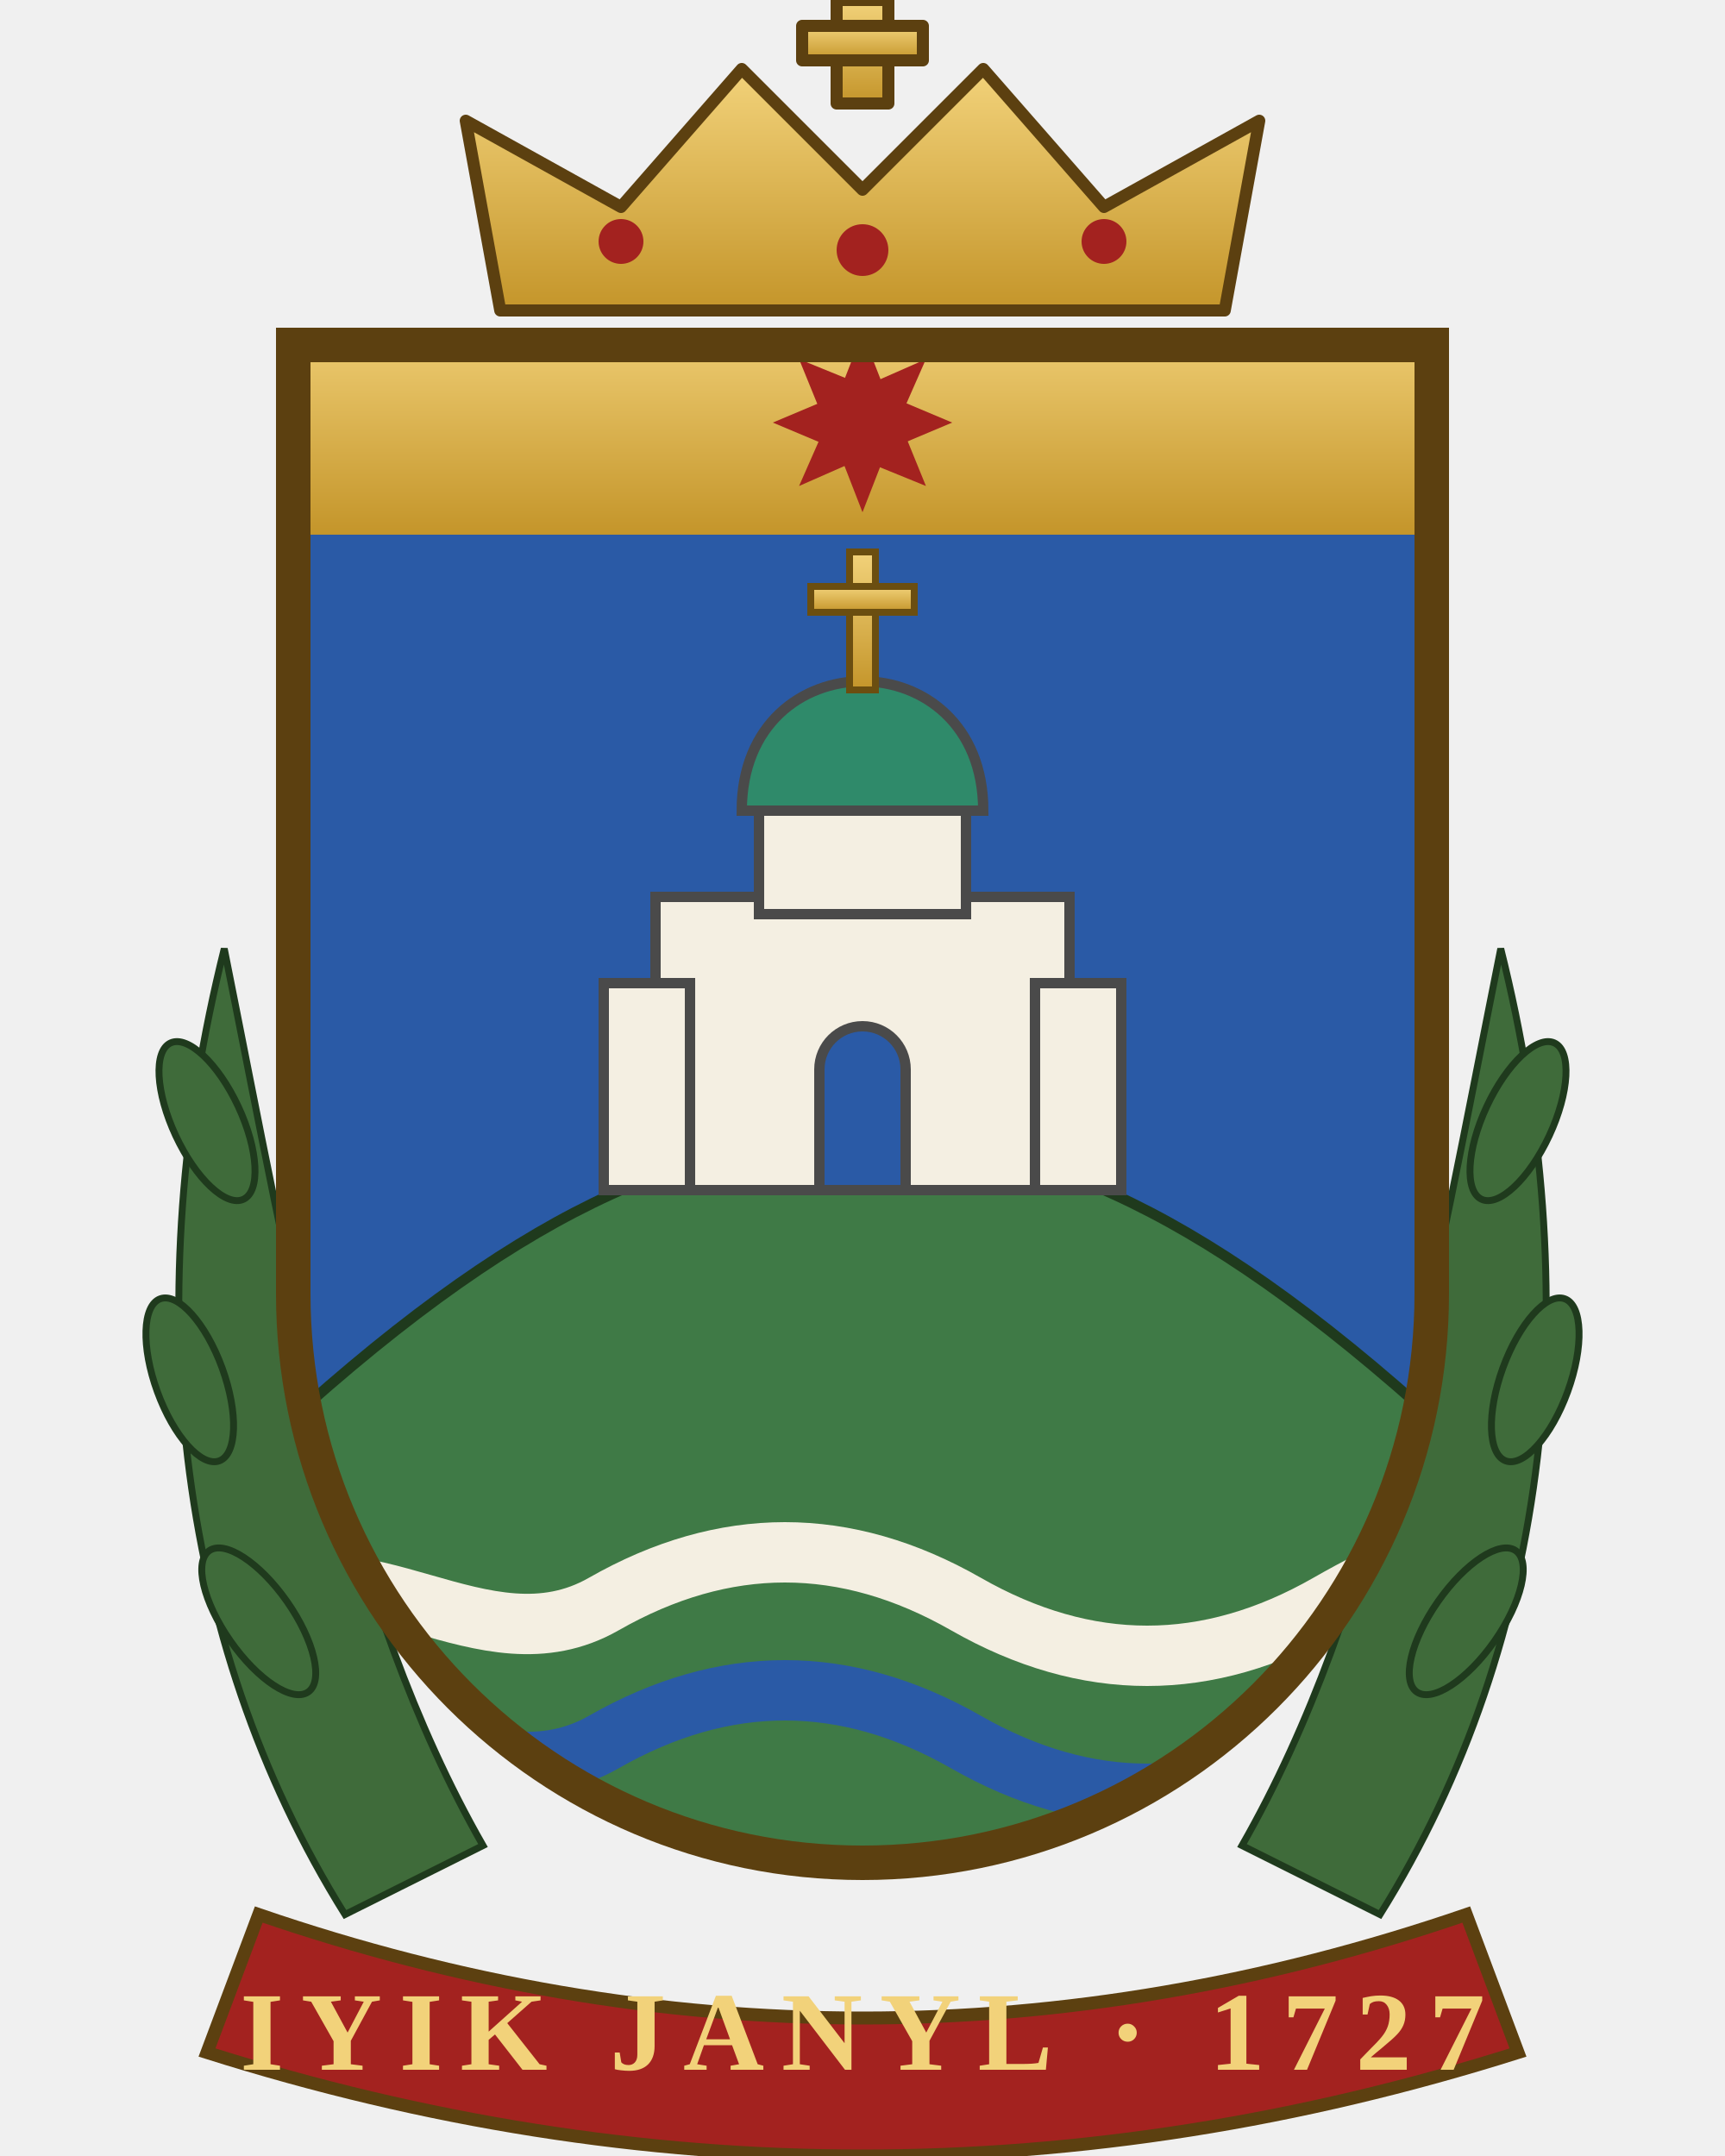
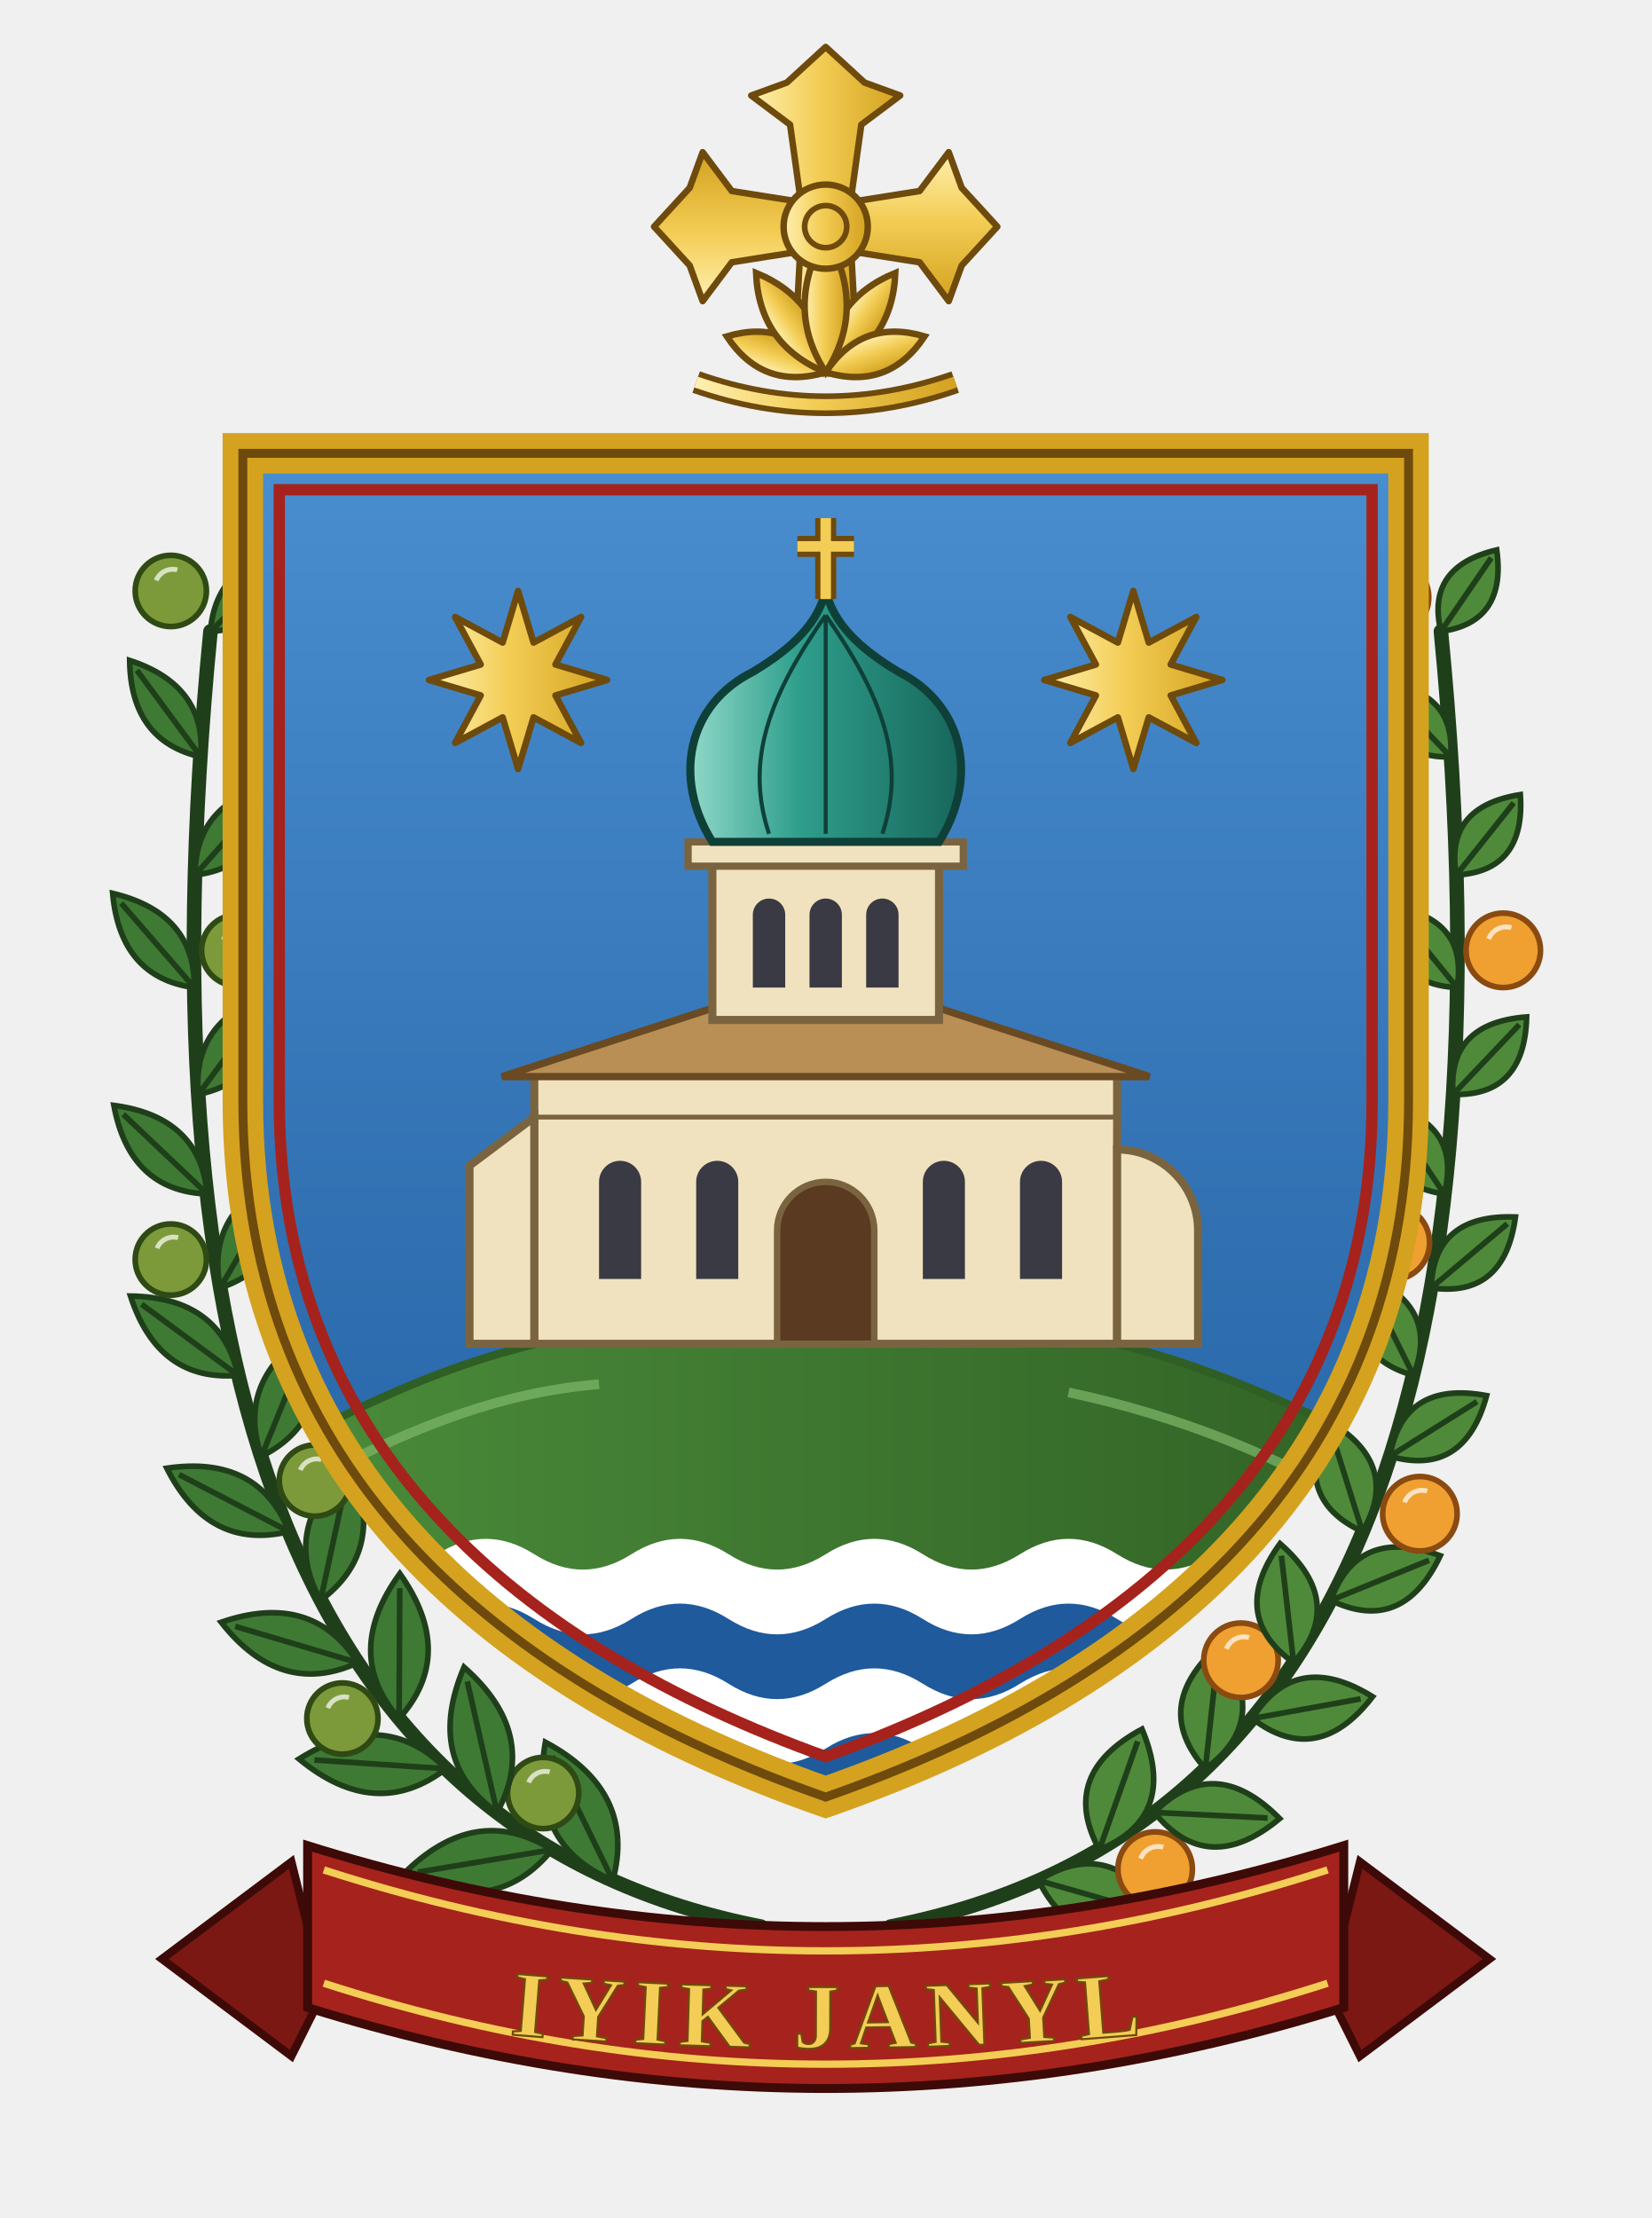
- <svg xmlns="http://www.w3.org/2000/svg" xmlns:xlink="http://www.w3.org/1999/xlink" viewBox="0 0 200 250" width="200" height="250">
+ <svg xmlns="http://www.w3.org/2000/svg" viewBox="18 14 204 274" width="204" height="274">
  <defs>
-     <clipPath id="sh">
-       <path d="M34 40 H166 V150 A66 66 0 0 1 34 150 Z" />
+     <linearGradient id="jaz" x1="0" y1="0" x2="0" y2="1">
+       <stop offset="0" stop-color="#4a8fd0" />
+       <stop offset="1" stop-color="#1e5a9c" />
+     </linearGradient>
+     <linearGradient id="jgold" x1="0" y1="0" x2="1" y2="0">
+       <stop offset="0" stop-color="#fff0b0" />
+       <stop offset=".45" stop-color="#f3cd55" />
+       <stop offset="1" stop-color="#d4a21f" />
+     </linearGradient>
+     <linearGradient id="jdome" x1="0" y1="0" x2="1" y2="0">
+       <stop offset="0" stop-color="#8fd8c8" />
+       <stop offset=".4" stop-color="#2f9e8c" />
+       <stop offset="1" stop-color="#17675b" />
+     </linearGradient>
+     <linearGradient id="jve" x1="0" y1="0" x2="1" y2="0">
+       <stop offset="0" stop-color="#4d8f3c" />
+       <stop offset="1" stop-color="#2f5f24" />
+     </linearGradient>
+     <clipPath id="jclip">
+       <path d="M48,70 H192 V150 C192,196 160,222 120,236 C80,222 48,196 48,150 Z" />
    </clipPath>
-     <linearGradient id="gold" x1="0" y1="0" x2="0" y2="1">
-       <stop offset="0" stop-color="#f2d27a" />
-       <stop offset="1" stop-color="#c4952a" />
-     </linearGradient>
  </defs>
-   <g fill="#3f6b3a" stroke="#1f3a1d" stroke-width=".8">
-     <path d="M40 222 C20 190 16 150 26 110 C34 150 40 186 56 214 Z" />
-     <path d="M160 222 C180 190 184 150 174 110 C166 150 160 186 144 214 Z" />
-     <g id="lf">
-       <ellipse cx="24" cy="130" rx="4" ry="10" transform="rotate(-25 24 130)" />
-       <ellipse cx="22" cy="160" rx="4" ry="10" transform="rotate(-20 22 160)" />
-       <ellipse cx="30" cy="188" rx="4" ry="10" transform="rotate(-35 30 188)" />
-     </g>
-     <use xlink:href="#lf" transform="translate(200 0) scale(-1 1)" />
+   <path d="M112.0,252.0 Q30.0,236.0 44.0,92.0" fill="none" stroke="#1f3f1a" stroke-width="1.8" stroke-linecap="round" />
+   <path d="M0,0 Q8.6,-7.5 19.0,0 Q8.6,7.5 0,0 Z M0,0 L17.1,0" transform="translate(93.7,246.3) rotate(-116.0)" fill="#3f7a35" stroke="#1f3f1a" stroke-width="0.7" />
+   <path d="M0,0 Q8.4,-7.4 18.7,0 Q8.4,7.4 0,0 Z M0,0 L16.8,0" transform="translate(86.2,242.5) rotate(-189.5)" fill="#3f7a35" stroke="#1f3f1a" stroke-width="0.7" />
+   <circle cx="85.1" cy="235.5" r="4.4" fill="#7c9a3a" stroke="#2f4a14" stroke-width="0.7" />
+   <path d="M83.3,234.2 a2.2,2.2 0 0 1 2.6,-1.3" fill="none" stroke="#fff" stroke-width="0.6" opacity=".7" />
+   <path d="M0,0 Q8.3,-7.3 18.4,0 Q8.3,7.3 0,0 Z M0,0 L16.6,0" transform="translate(79.4,237.9) rotate(-102.8)" fill="#3f7a35" stroke="#1f3f1a" stroke-width="0.7" />
+   <path d="M0,0 Q8.2,-7.2 18.2,0 Q8.2,7.2 0,0 Z M0,0 L16.3,0" transform="translate(73.1,232.5) rotate(-176.2)" fill="#3f7a35" stroke="#1f3f1a" stroke-width="0.7" />
+   <path d="M0,0 Q8.0,-7.1 17.9,0 Q8.0,7.1 0,0 Z M0,0 L16.1,0" transform="translate(67.3,226.3) rotate(-89.7)" fill="#3f7a35" stroke="#1f3f1a" stroke-width="0.7" />
+   <circle cx="60.3" cy="226.3" r="4.4" fill="#7c9a3a" stroke="#2f4a14" stroke-width="0.7" />
+   <path d="M58.5,225.0 a2.2,2.2 0 0 1 2.6,-1.3" fill="none" stroke="#fff" stroke-width="0.6" opacity=".7" />
+   <path d="M0,0 Q7.9,-6.9 17.6,0 Q7.9,6.9 0,0 Z M0,0 L15.8,0" transform="translate(62.2,219.4) rotate(-163.5)" fill="#3f7a35" stroke="#1f3f1a" stroke-width="0.7" />
+   <path d="M0,0 Q7.8,-6.8 17.3,0 Q7.8,6.8 0,0 Z M0,0 L15.6,0" transform="translate(57.6,211.7) rotate(-77.8)" fill="#3f7a35" stroke="#1f3f1a" stroke-width="0.7" />
+   <path d="M0,0 Q7.7,-6.7 17.0,0 Q7.7,6.7 0,0 Z M0,0 L15.3,0" transform="translate(53.7,203.2) rotate(-152.6)" fill="#3f7a35" stroke="#1f3f1a" stroke-width="0.7" />
+   <circle cx="56.9" cy="196.9" r="4.4" fill="#7c9a3a" stroke="#2f4a14" stroke-width="0.7" />
+   <path d="M55.1,195.6 a2.2,2.2 0 0 1 2.6,-1.3" fill="none" stroke="#fff" stroke-width="0.6" opacity=".7" />
+   <path d="M0,0 Q7.5,-6.6 16.8,0 Q7.5,6.6 0,0 Z M0,0 L15.1,0" transform="translate(50.3,193.9) rotate(-67.9)" fill="#3f7a35" stroke="#1f3f1a" stroke-width="0.7" />
+   <path d="M0,0 Q7.4,-6.5 16.5,0 Q7.4,6.5 0,0 Z M0,0 L14.8,0" transform="translate(47.4,183.9) rotate(-143.6)" fill="#3f7a35" stroke="#1f3f1a" stroke-width="0.7" />
+   <path d="M0,0 Q7.3,-6.4 16.2,0 Q7.3,6.4 0,0 Z M0,0 L14.6,0" transform="translate(45.2,173.1) rotate(-59.9)" fill="#3f7a35" stroke="#1f3f1a" stroke-width="0.7" />
+   <circle cx="39.1" cy="169.6" r="4.4" fill="#7c9a3a" stroke="#2f4a14" stroke-width="0.7" />
+   <path d="M37.4,168.2 a2.2,2.2 0 0 1 2.6,-1.3" fill="none" stroke="#fff" stroke-width="0.6" opacity=".7" />
+   <path d="M0,0 Q7.2,-6.3 15.9,0 Q7.2,6.3 0,0 Z M0,0 L14.3,0" transform="translate(43.6,161.5) rotate(-136.5)" fill="#3f7a35" stroke="#1f3f1a" stroke-width="0.7" />
+   <path d="M0,0 Q7.0,-6.2 15.6,0 Q7.0,6.2 0,0 Z M0,0 L14.1,0" transform="translate(42.5,149.2) rotate(-53.5)" fill="#3f7a35" stroke="#1f3f1a" stroke-width="0.7" />
+   <path d="M0,0 Q6.9,-6.1 15.4,0 Q6.9,6.1 0,0 Z M0,0 L13.8,0" transform="translate(42.0,136.0) rotate(-130.9)" fill="#3f7a35" stroke="#1f3f1a" stroke-width="0.7" />
+   <circle cx="47.3" cy="131.4" r="4.4" fill="#7c9a3a" stroke="#2f4a14" stroke-width="0.7" />
+   <path d="M45.6,130.1 a2.2,2.2 0 0 1 2.6,-1.3" fill="none" stroke="#fff" stroke-width="0.6" opacity=".7" />
+   <path d="M0,0 Q6.8,-6.0 15.1,0 Q6.8,6.0 0,0 Z M0,0 L13.6,0" transform="translate(42.1,122.1) rotate(-48.5)" fill="#3f7a35" stroke="#1f3f1a" stroke-width="0.7" />
+   <path d="M0,0 Q6.7,-5.8 14.8,0 Q6.7,5.8 0,0 Z M0,0 L13.3,0" transform="translate(42.8,107.5) rotate(-126.4)" fill="#3f7a35" stroke="#1f3f1a" stroke-width="0.7" />
+   <path d="M0,0 Q6.5,-5.7 14.5,0 Q6.5,5.7 0,0 Z M0,0 L13.1,0" transform="translate(44.0,92.0) rotate(-44.4)" fill="#3f7a35" stroke="#1f3f1a" stroke-width="0.7" />
+   <circle cx="39.1" cy="87.0" r="4.4" fill="#7c9a3a" stroke="#2f4a14" stroke-width="0.7" />
+   <path d="M37.3,85.7 a2.2,2.2 0 0 1 2.6,-1.3" fill="none" stroke="#fff" stroke-width="0.6" opacity=".7" />
+   <path d="M128.0,252.0 Q210.0,236.0 196.0,92.0" fill="none" stroke="#1f3f1a" stroke-width="1.8" stroke-linecap="round" />
+   <path d="M0,0 Q7.2,-8.0 16.0,0 Q7.2,8.0 0,0 Z M0,0 L14.4,0" transform="translate(146.3,246.3) rotate(16.0)" fill="#4f8a3a" stroke="#1f3f1a" stroke-width="0.7" />
+   <path d="M0,0 Q7.1,-7.9 15.8,0 Q7.1,7.9 0,0 Z M0,0 L14.2,0" transform="translate(153.8,242.5) rotate(-70.5)" fill="#4f8a3a" stroke="#1f3f1a" stroke-width="0.7" />
+   <circle cx="160.7" cy="244.9" r="4.6" fill="#f0a030" stroke="#8a4a10" stroke-width="0.7" />
+   <path d="M158.9,243.6 a2.3,2.3 0 0 1 2.8,-1.4" fill="none" stroke="#fff" stroke-width="0.6" opacity=".7" />
+   <path d="M0,0 Q7.0,-7.8 15.5,0 Q7.0,7.8 0,0 Z M0,0 L14.0,0" transform="translate(160.6,237.9) rotate(2.8)" fill="#4f8a3a" stroke="#1f3f1a" stroke-width="0.7" />
+   <path d="M0,0 Q6.9,-7.6 15.3,0 Q6.9,7.6 0,0 Z M0,0 L13.8,0" transform="translate(166.9,232.5) rotate(-83.8)" fill="#4f8a3a" stroke="#1f3f1a" stroke-width="0.7" />
+   <path d="M0,0 Q6.8,-7.5 15.1,0 Q6.8,7.5 0,0 Z M0,0 L13.6,0" transform="translate(172.7,226.3) rotate(-10.3)" fill="#4f8a3a" stroke="#1f3f1a" stroke-width="0.7" />
+   <circle cx="171.3" cy="219.1" r="4.6" fill="#f0a030" stroke="#8a4a10" stroke-width="0.7" />
+   <path d="M169.5,217.7 a2.3,2.3 0 0 1 2.8,-1.4" fill="none" stroke="#fff" stroke-width="0.6" opacity=".7" />
+   <path d="M0,0 Q6.7,-7.4 14.8,0 Q6.7,7.4 0,0 Z M0,0 L13.3,0" transform="translate(177.8,219.4) rotate(-96.5)" fill="#4f8a3a" stroke="#1f3f1a" stroke-width="0.7" />
+   <path d="M0,0 Q6.6,-7.3 14.6,0 Q6.6,7.3 0,0 Z M0,0 L13.1,0" transform="translate(182.4,211.7) rotate(-22.2)" fill="#4f8a3a" stroke="#1f3f1a" stroke-width="0.7" />
+   <path d="M0,0 Q6.5,-7.2 14.4,0 Q6.5,7.2 0,0 Z M0,0 L12.9,0" transform="translate(186.3,203.2) rotate(-107.4)" fill="#4f8a3a" stroke="#1f3f1a" stroke-width="0.7" />
+   <circle cx="193.4" cy="201.0" r="4.6" fill="#f0a030" stroke="#8a4a10" stroke-width="0.7" />
+   <path d="M191.5,199.6 a2.3,2.3 0 0 1 2.8,-1.4" fill="none" stroke="#fff" stroke-width="0.6" opacity=".7" />
+   <path d="M0,0 Q6.4,-7.1 14.1,0 Q6.4,7.1 0,0 Z M0,0 L12.7,0" transform="translate(189.7,193.9) rotate(-32.1)" fill="#4f8a3a" stroke="#1f3f1a" stroke-width="0.7" />
+   <path d="M0,0 Q6.2,-6.9 13.9,0 Q6.2,6.9 0,0 Z M0,0 L12.5,0" transform="translate(192.6,183.9) rotate(-116.4)" fill="#4f8a3a" stroke="#1f3f1a" stroke-width="0.7" />
+   <path d="M0,0 Q6.1,-6.8 13.6,0 Q6.1,6.8 0,0 Z M0,0 L12.3,0" transform="translate(194.8,173.1) rotate(-40.1)" fill="#4f8a3a" stroke="#1f3f1a" stroke-width="0.7" />
+   <circle cx="190.0" cy="167.5" r="4.6" fill="#f0a030" stroke="#8a4a10" stroke-width="0.7" />
+   <path d="M188.2,166.1 a2.3,2.3 0 0 1 2.8,-1.4" fill="none" stroke="#fff" stroke-width="0.6" opacity=".7" />
+   <path d="M0,0 Q6.0,-6.7 13.4,0 Q6.0,6.7 0,0 Z M0,0 L12.1,0" transform="translate(196.4,161.5) rotate(-123.5)" fill="#4f8a3a" stroke="#1f3f1a" stroke-width="0.7" />
+   <path d="M0,0 Q5.9,-6.6 13.2,0 Q5.9,6.6 0,0 Z M0,0 L11.9,0" transform="translate(197.5,149.2) rotate(-46.5)" fill="#4f8a3a" stroke="#1f3f1a" stroke-width="0.7" />
+   <path d="M0,0 Q5.8,-6.5 12.9,0 Q5.8,6.5 0,0 Z M0,0 L11.6,0" transform="translate(198.0,136.0) rotate(-129.1)" fill="#4f8a3a" stroke="#1f3f1a" stroke-width="0.7" />
+   <circle cx="203.7" cy="131.4" r="4.6" fill="#f0a030" stroke="#8a4a10" stroke-width="0.7" />
+   <path d="M201.9,130.0 a2.3,2.3 0 0 1 2.8,-1.4" fill="none" stroke="#fff" stroke-width="0.6" opacity=".7" />
+   <path d="M0,0 Q5.7,-6.4 12.7,0 Q5.7,6.4 0,0 Z M0,0 L11.4,0" transform="translate(197.9,122.1) rotate(-51.5)" fill="#4f8a3a" stroke="#1f3f1a" stroke-width="0.7" />
+   <path d="M0,0 Q5.6,-6.2 12.5,0 Q5.6,6.2 0,0 Z M0,0 L11.2,0" transform="translate(197.2,107.5) rotate(-133.6)" fill="#4f8a3a" stroke="#1f3f1a" stroke-width="0.7" />
+   <path d="M0,0 Q5.5,-6.1 12.2,0 Q5.5,6.1 0,0 Z M0,0 L11.0,0" transform="translate(196.0,92.0) rotate(-55.6)" fill="#4f8a3a" stroke="#1f3f1a" stroke-width="0.7" />
+   <circle cx="189.9" cy="87.8" r="4.6" fill="#f0a030" stroke="#8a4a10" stroke-width="0.7" />
+   <path d="M188.1,86.5 a2.3,2.3 0 0 1 2.8,-1.4" fill="none" stroke="#fff" stroke-width="0.6" opacity=".7" />
+   <g clip-path="url(#jclip)">
+     <rect x="44" y="66" width="152" height="176" fill="url(#jaz)" />
+     <polygon points="120.00,84.00 120.00,84.00 120.00,84.00 120.00,84.00 120.00,84.00 120.00,84.00 120.00,84.00 120.00,84.00 120.00,84.00 120.00,84.00 120.00,84.00 120.00,84.00 120.00,84.00 120.00,84.00 120.00,84.00 120.00,84.00" fill="none" stroke="none" stroke-width="0.8" stroke-linejoin="round" />
+     <path d="M40,200 C64,186 78,180 96,178 L144,178 C164,180 178,188 200,198 V240 H40 Z" fill="url(#jve)" stroke="#2f5f24" stroke-width="1" />
+     <path d="M58,196 C70,190 80,186 92,185 M150,186 C164,189 176,194 186,200" fill="none" stroke="#7fb86a" stroke-width="1.2" opacity=".7" />
+     <path d="M84,180 V146 H156 V180 Z" fill="#f1e2bf" stroke="#7a6440" stroke-width="1" />
+     <path d="M80,147 L120,134 L160,147 Z" fill="#b98f55" stroke="#6a4a22" stroke-width=".9" />
+     <path d="M156,180 V156 a10,10 0 0 1 10,10 V180 Z" fill="#f1e2bf" stroke="#7a6440" stroke-width="1" />
+     <path d="M76,180 V158 L84,152 V180 Z" fill="#f1e2bf" stroke="#7a6440" stroke-width="1" />
+     <path d="M106,140 V120 H134 V140 Z" fill="#f1e2bf" stroke="#7a6440" stroke-width="1" />
+     <path d="M111,136 V127 a2,2 0 0 1 4,0 V136 Z" fill="#3a3a44" />
+     <path d="M118,136 V127 a2,2 0 0 1 4,0 V136 Z" fill="#3a3a44" />
+     <path d="M125,136 V127 a2,2 0 0 1 4,0 V136 Z" fill="#3a3a44" />
+     <path d="M103,121 H137 V118 H103 Z" fill="#f1e2bf" stroke="#7a6440" stroke-width=".9" />
+     <path d="M106,118 C101,110 103,101 111,97 C116,94 119,91 120,87 C121,91 124,94 129,97 C137,101 139,110 134,118 Z" fill="url(#jdome)" stroke="#0f4038" stroke-width="1" />
+     <path d="M113,117 C110,108 113,100 120,90 M127,117 C130,108 127,100 120,90 M120,90 V117" fill="none" stroke="#0f4038" stroke-width=".5" />
+     <path d="M120,88 V78 M116.5,81.5 H123.5" stroke="#6e4a0c" stroke-width="2.6" />
+     <path d="M120,88 V78 M116.5,81.5 H123.5" stroke="#f3cd55" stroke-width="1.3" />
+     <path d="M92,172 V160 a2.6,2.6 0 0 1 5.2,0 V172 Z" fill="#3a3a44" />
+     <path d="M104,172 V160 a2.6,2.6 0 0 1 5.2,0 V172 Z" fill="#3a3a44" />
+     <path d="M132,172 V160 a2.6,2.6 0 0 1 5.2,0 V172 Z" fill="#3a3a44" />
+     <path d="M144,172 V160 a2.6,2.6 0 0 1 5.2,0 V172 Z" fill="#3a3a44" />
+     <path d="M114,180 V166 a6,6 0 0 1 12,0 V180 Z" fill="#5a3a20" stroke="#7a6440" stroke-width=".8" />
+     <path d="M84,152 H156" stroke="#7a6440" stroke-width=".6" />
+     <path d="M24,206 q6.0,-3.8 12.0,0 t12.0,0 q6.0,-3.8 12.0,0 t12.0,0 q6.0,-3.8 12.0,0 t12.0,0 q6.0,-3.8 12.0,0 t12.0,0 q6.0,-3.8 12.0,0 t12.0,0 q6.0,-3.8 12.0,0 t12.0,0 q6.0,-3.8 12.0,0 t12.0,0 q6.0,-3.8 12.0,0 t12.0,0 V606 H24 Z" fill="#ffffff" />
+     <path d="M24,214 q6.0,-3.8 12.0,0 t12.0,0 q6.0,-3.8 12.0,0 t12.0,0 q6.0,-3.8 12.0,0 t12.0,0 q6.0,-3.8 12.0,0 t12.0,0 q6.0,-3.8 12.0,0 t12.0,0 q6.0,-3.8 12.0,0 t12.0,0 q6.0,-3.8 12.0,0 t12.0,0 q6.0,-3.8 12.0,0 t12.0,0 V614 H24 Z" fill="#1e5a9c" />
+     <path d="M24,222 q6.0,-3.8 12.0,0 t12.0,0 q6.0,-3.8 12.0,0 t12.0,0 q6.0,-3.8 12.0,0 t12.0,0 q6.0,-3.8 12.0,0 t12.0,0 q6.0,-3.8 12.0,0 t12.0,0 q6.0,-3.8 12.0,0 t12.0,0 q6.0,-3.8 12.0,0 t12.0,0 q6.0,-3.8 12.0,0 t12.0,0 V622 H24 Z" fill="#ffffff" />
+     <path d="M24,230 q6.0,-3.8 12.0,0 t12.0,0 q6.0,-3.8 12.0,0 t12.0,0 q6.0,-3.8 12.0,0 t12.0,0 q6.0,-3.8 12.0,0 t12.0,0 q6.0,-3.8 12.0,0 t12.0,0 q6.0,-3.8 12.0,0 t12.0,0 q6.0,-3.8 12.0,0 t12.0,0 q6.0,-3.8 12.0,0 t12.0,0 V630 H24 Z" fill="#1e5a9c" />
  </g>
-   <g clip-path="url(#sh)">
-     <rect x="30" y="36" width="140" height="190" fill="#2a5aa6" />
-     <rect x="30" y="36" width="140" height="26" fill="url(#gold)" />
-     <g transform="translate(100 49) scale(.8)" fill="#a3221f">
-       <path d="M0 -13 L3.5 -4 L13 0 L3.5 4 L0 13 L-3.5 4 L-13 0 L-3.5 -4 Z" />
-       <path d="M0 -13 L3.5 -4 L13 0 L3.5 4 L0 13 L-3.5 4 L-13 0 L-3.5 -4 Z" transform="rotate(45)" />
-     </g>
-     <path d="M30 168 C60 140 80 132 100 132 C120 132 140 140 170 168 V230 H30 Z" fill="#3f7a46" stroke="#1f3a1d" stroke-width="1.2" />
-     <g stroke="#4a4a4a" stroke-width="1.2">
-       <rect x="76" y="104" width="48" height="34" fill="#f4efe2" />
-       <rect x="70" y="114" width="10" height="24" fill="#f4efe2" />
-       <rect x="120" y="114" width="10" height="24" fill="#f4efe2" />
-       <rect x="88" y="94" width="24" height="12" fill="#f4efe2" />
-       <path d="M86 94 C86 74 114 74 114 94 Z" fill="#2f8a6a" />
-       <path d="M95 124 V138 H105 V124 A5 5 0 0 0 95 124 Z" fill="#2a5aa6" />
-     </g>
-     <g fill="url(#gold)" stroke="#6b4e10" stroke-width=".8">
-       <rect x="98.5" y="64" width="3" height="16" />
-       <rect x="94" y="68" width="12" height="3" />
-     </g>
-     <g fill="none" stroke-width="7">
-       <path d="M28 186 C42 178 56 194 70 186 S98 178 112 186 S140 194 154 186 S170 180 176 186" stroke="#f4efe2" />
-       <path d="M28 202 C42 194 56 210 70 202 S98 194 112 202 S140 210 154 202 S170 196 176 202" stroke="#2a5aa6" />
-     </g>
-   </g>
-   <path d="M34 40 H166 V150 A66 66 0 0 1 34 150 Z" fill="none" stroke="#5c4010" stroke-width="4" />
-   <g fill="url(#gold)" stroke="#5c4010" stroke-width="1.4" stroke-linejoin="round">
-     <path d="M58 36 L54 14 L72 24 L86 8 L100 22 L114 8 L128 24 L146 14 L142 36 Z" />
-     <rect x="97" y="0" width="6" height="12" />
-     <rect x="93" y="3" width="14" height="4" />
-   </g>
-   <g fill="#a3221f">
-     <circle cx="72" cy="28" r="2.6" />
-     <circle cx="100" cy="29" r="3" />
-     <circle cx="128" cy="28" r="2.6" />
-   </g>
-   <path d="M30 222 Q100 246 170 222 L176 238 Q100 262 24 238 Z" fill="#a3221f" stroke="#5c4010" stroke-width="1.5" />
-   <text x="100" y="240" text-anchor="middle" font-family="'Times New Roman',Times,serif" font-weight="bold" font-size="13" fill="#f2d27a" letter-spacing="2">IYIK JANYL · 1727</text>
+   <polygon points="158.00,87.00 159.91,93.38 165.78,90.22 162.62,96.09 169.00,98.00 162.62,99.91 165.78,105.78 159.91,102.62 158.00,109.00 156.09,102.62 150.22,105.78 153.38,99.91 147.00,98.00 153.38,96.09 150.22,90.22 156.09,93.38" fill="url(#jgold)" stroke="#6e4a0c" stroke-width="0.8" stroke-linejoin="round" />
+   <polygon points="82.00,87.00 83.91,93.38 89.78,90.22 86.62,96.09 93.00,98.00 86.62,99.91 89.78,105.78 83.91,102.62 82.00,109.00 80.09,102.62 74.22,105.78 77.38,99.91 71.00,98.00 77.38,96.09 74.22,90.22 80.09,93.38" fill="url(#jgold)" stroke="#6e4a0c" stroke-width="0.8" stroke-linejoin="round" />
+   <path d="M48,70 H192 V150 C192,196 160,222 120,236 C80,222 48,196 48,150 Z" fill="none" stroke="#d4a21f" stroke-width="5" />
+   <path d="M48,70 H192 V150 C192,196 160,222 120,236 C80,222 48,196 48,150 Z" fill="none" stroke="#6e4a0c" stroke-width="1.1" />
+   <path d="M52.5,74.5 H187.5 V150 C187.5,193 157.5,217.5 120,231 C82.5,217.5 52.5,193 52.5,150 Z" fill="none" stroke="#a5231c" stroke-width="1.4" />
+   <path d="M-3.20,-4.00 L-4.40,-12.60 L-9.20,-16.20 L-4.80,-17.80 L0,-22.20 L4.80,-17.80 L9.20,-16.20 L4.40,-12.60 L3.20,-4.00 Z" transform="translate(120,42) rotate(0)" fill="url(#jgold)" stroke="#6e4a0c" stroke-width=".8" stroke-linejoin="round" />
+   <path d="M-3.20,-4.00 L-4.40,-11.60 L-9.20,-15.20 L-4.80,-16.80 L0,-21.20 L4.80,-16.80 L9.20,-15.20 L4.40,-11.60 L3.20,-4.00 Z" transform="translate(120,42) rotate(90)" fill="url(#jgold)" stroke="#6e4a0c" stroke-width=".8" stroke-linejoin="round" />
+   <path d="M-3.20,-4.00 L-4.40,-11.60 L-9.20,-15.20 L-4.80,-16.80 L0,-21.20 L4.80,-16.80 L9.20,-15.20 L4.40,-11.60 L3.20,-4.00 Z" transform="translate(120,42) rotate(-90)" fill="url(#jgold)" stroke="#6e4a0c" stroke-width=".8" stroke-linejoin="round" />
+   <path d="M116.8,46.0 L116.2,57.0 L123.8,57.0 L123.2,46.0 Z" fill="url(#jgold)" stroke="#6e4a0c" stroke-width=".8" />
+   <path d="M0,0 Q-4.80,-6.50 0,-13.00 Q4.80,-6.50 0,0 Z" transform="translate(120,60.0) rotate(-70)" fill="url(#jgold)" stroke="#6e4a0c" stroke-width=".8" />
+   <path d="M0,0 Q-4.80,-7.50 0,-15.00 Q4.80,-7.50 0,0 Z" transform="translate(120,60.0) rotate(-35)" fill="url(#jgold)" stroke="#6e4a0c" stroke-width=".8" />
+   <path d="M0,0 Q-4.80,-7.50 0,-15.00 Q4.80,-7.50 0,0 Z" transform="translate(120,60.0) rotate(35)" fill="url(#jgold)" stroke="#6e4a0c" stroke-width=".8" />
+   <path d="M0,0 Q-4.80,-6.50 0,-13.00 Q4.80,-6.50 0,0 Z" transform="translate(120,60.0) rotate(70)" fill="url(#jgold)" stroke="#6e4a0c" stroke-width=".8" />
+   <path d="M0,0 Q-5.20,-8.00 0,-17.00 Q5.20,-8.00 0,0 Z" transform="translate(120,60.0)" fill="url(#jgold)" stroke="#6e4a0c" stroke-width=".8" />
+   <path d="M104.0,61.2 Q120,66.8 136.0,61.2" fill="none" stroke="#6e4a0c" stroke-width="2.8" />
+   <path d="M104.0,61.2 Q120,66.8 136.0,61.2" fill="none" stroke="url(#jgold)" stroke-width="1.4" />
+   <circle cx="120" cy="42" r="5.2" fill="url(#jgold)" stroke="#6e4a0c" stroke-width=".8" />
+   <circle cx="120" cy="42" r="2.6" fill="none" stroke="#6e4a0c" stroke-width=".7" />
+   <path d="M54,244 L38,256 L54,268 L58,260 Z M186,244 L202,256 L186,268 L182,260 Z" fill="#7b1813" stroke="#3d0a07" stroke-width="1" />
+   <path d="M56,242 Q120,262 184,242 L184,262 Q120,282 56,262 Z" fill="#a5231c" stroke="#3d0a07" stroke-width="1.1" />
+   <path d="M58,245 Q120,265 182,245 M58,259 Q120,279 182,259" fill="none" stroke="#f3cd55" stroke-width=".9" />
+   <path d="M84.099 265.025 85.05 265.249 85.016 265.663 81.328 265.365 81.361 264.95 82.336 264.883 82.852 258.497 81.902 258.268 81.935 257.859 85.623 258.157 85.59 258.566 84.615 258.639Z M91.893 263.165 91.739 265.564 92.923 265.792 92.897 266.201 88.739 265.934 88.765 265.525 89.969 265.45 90.12 263.085 88.093 258.904 87.256 258.704 87.282 258.295 91.149 258.543 91.123 258.952 90.105 259.033 91.617 262.292 93.478 259.25 92.568 259.045 92.595 258.636 95.15 258.8 95.124 259.209 94.319 259.303Z M99.231 265.967 100.188 266.158 100.169 266.573 96.473 266.398 96.492 265.983 97.464 265.883 97.768 259.483 96.81 259.286 96.83 258.876 100.526 259.052 100.507 259.461 99.535 259.567Z M110.226 259.38 110.214 259.789 109.289 259.907 106.736 262.027 109.921 266.342 110.618 266.515 110.605 266.924 108.147 266.85 105.445 263.14 104.777 263.681 104.701 266.185 105.78 266.369 105.767 266.779 101.951 266.663 101.963 266.254 102.933 266.131 103.126 259.722 102.165 259.547 102.178 259.137 105.882 259.249 105.87 259.658 104.894 259.775 104.802 262.839 108.324 259.878 107.638 259.712 107.65 259.302Z  M118.801 260.024 117.836 259.876 117.837 259.466 121.425 259.475 121.424 259.885 120.57 260.029 120.558 264.577Q120.555 265.796 119.88 266.454Q119.204 267.112 117.958 267.109Q117.537 267.108 117.13 267.059Q116.723 267.01 116.481 266.936L116.486 265.229L116.985 265.231L117.151 266.236Q117.258 266.366 117.454 266.439Q117.65 266.513 117.886 266.513Q118.274 266.514 118.53 266.245Q118.786 265.976 118.787 265.449Z M125.317 266.562 125.323 266.972 123.033 267.008 123.026 266.598 123.586 266.438 126.155 259.367 127.783 259.342 130.559 266.33 131.134 266.472 131.14 266.882 127.788 266.934 127.782 266.524 128.65 266.359 127.901 264.422 125.01 264.467 124.349 266.426ZM126.419 260.497 125.23 263.846 127.678 263.808Z M138.653 259.645 137.637 259.536 137.622 259.126 140.299 259.029 140.314 259.439 139.354 259.62 139.607 266.589 138.95 266.613 134.09 260.732 134.289 266.22 135.305 266.335 135.32 266.745 132.643 266.842 132.628 266.432 133.588 266.246 133.355 259.837 132.385 259.727 132.37 259.317 134.946 259.223 138.807 263.899Z M146.861 263.241 146.998 265.64 148.201 265.723 148.224 266.133 144.064 266.37 144.041 265.961 145.226 265.742 145.091 263.376 142.573 259.47 141.718 259.373 141.695 258.963 145.563 258.742 145.587 259.152 144.586 259.355 146.481 262.408 147.961 259.162 147.033 259.069 147.01 258.66 149.566 258.514 149.589 258.923 148.802 259.114Z M154.944 258.521 153.796 258.756 154.288 265.116 155.816 264.998Q157.009 264.905 157.56 264.75L157.898 263.153L158.402 263.114L158.365 265.398L151.607 265.92L151.576 265.511L152.527 265.286L152.033 258.892L151.064 258.821L151.032 258.412L154.912 258.112Z" fill="#f3cd55" stroke="#6e4a0c" stroke-width=".25" />
</svg>
